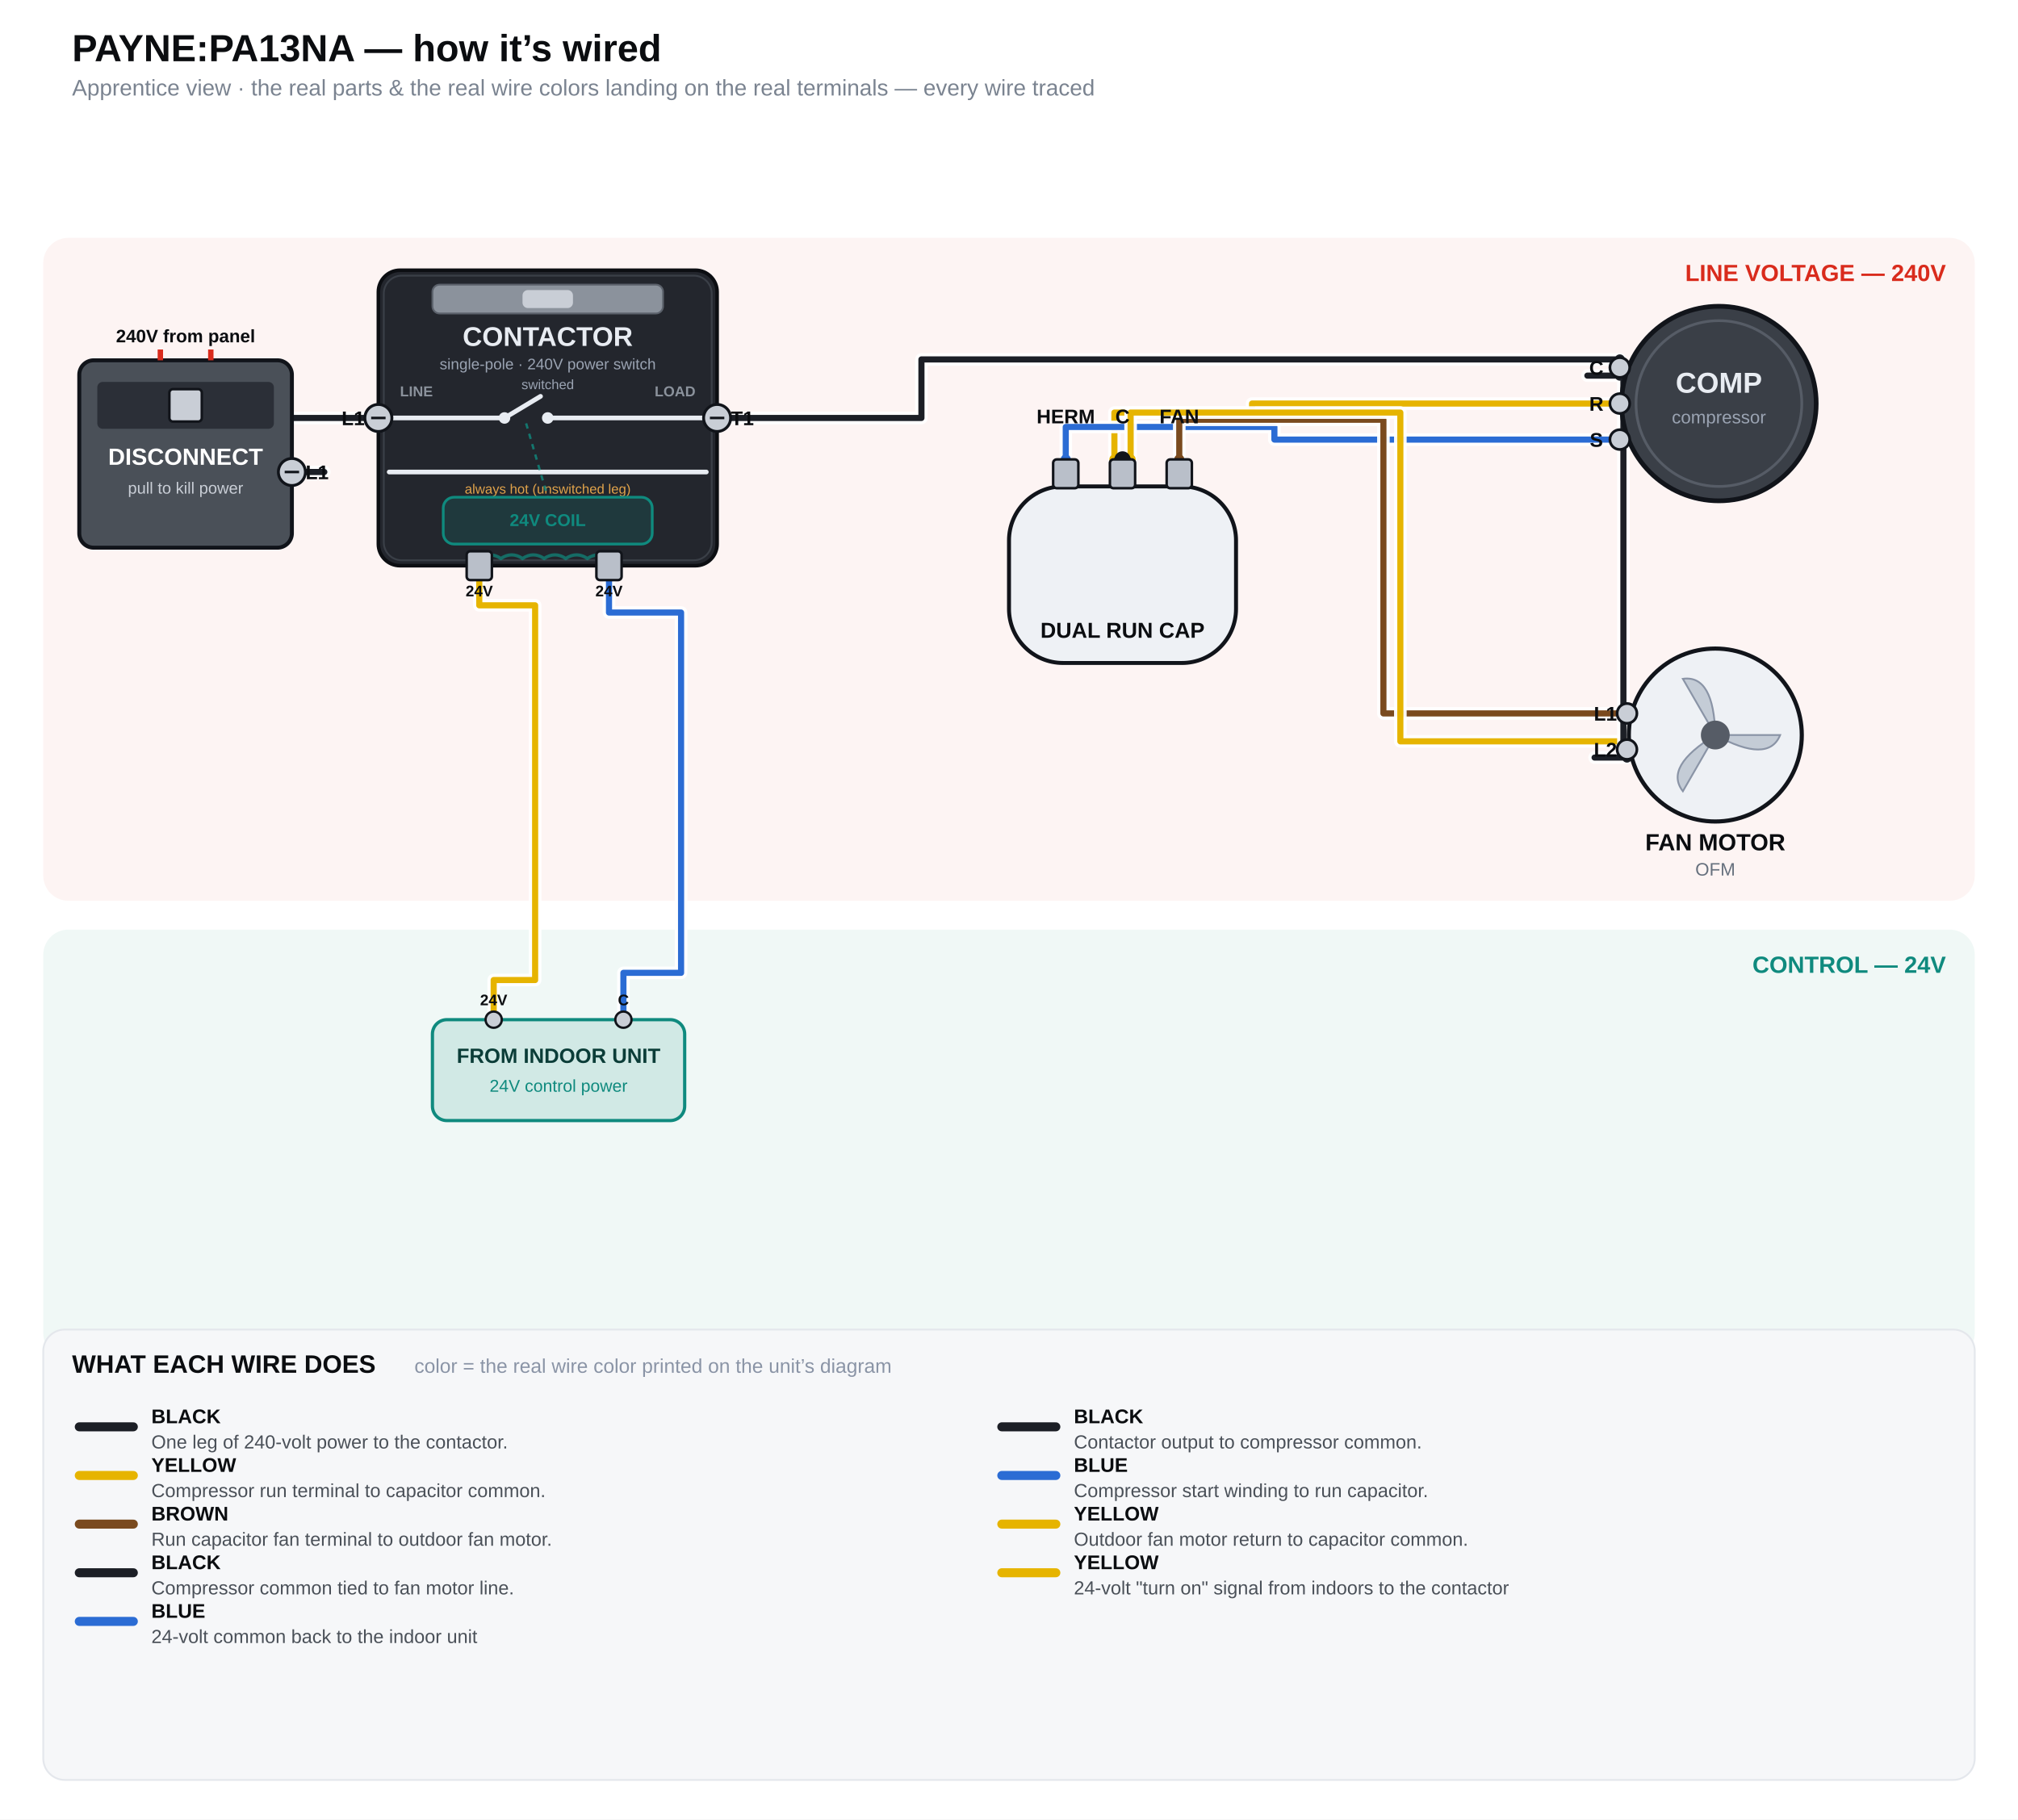
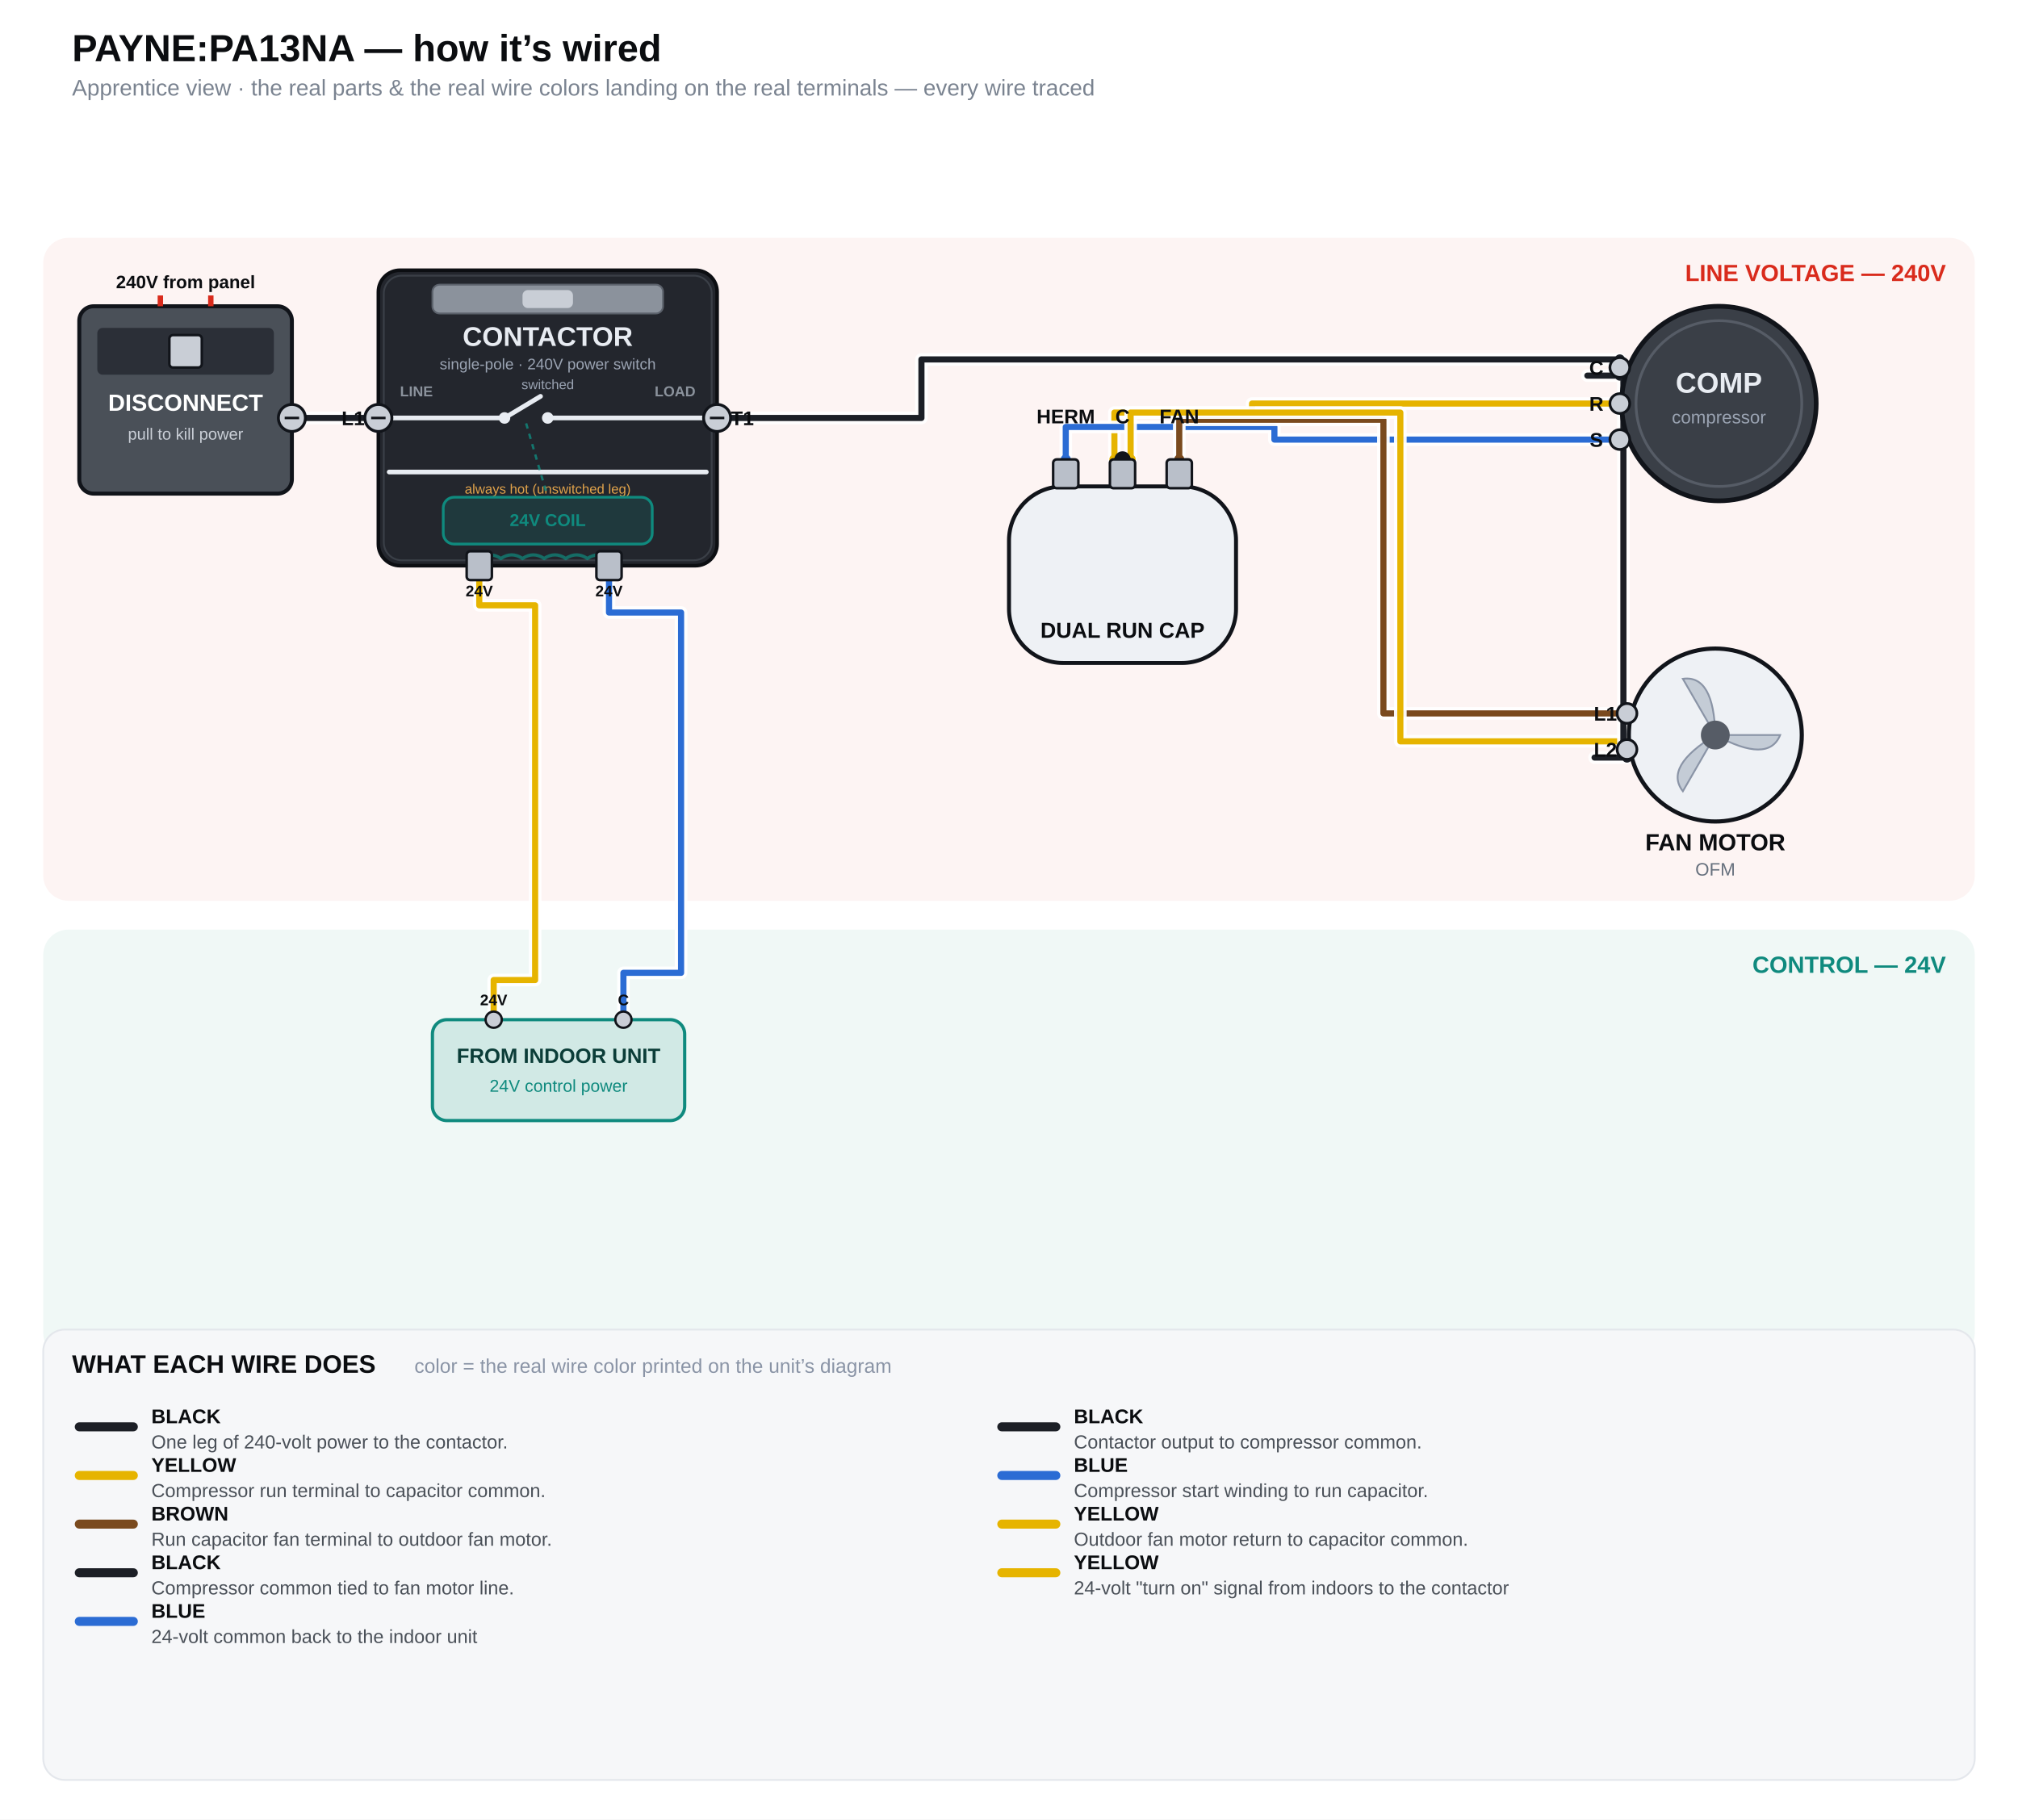
<svg xmlns="http://www.w3.org/2000/svg" width="1120" height="1010" viewBox="0 0 1120 1010" font-family="ui-sans-serif,system-ui,Arial,sans-serif">
  <rect x="0" y="0" width="1120" height="1010" fill="#ffffff" />
  <rect x="24" y="132" width="1072" height="368" rx="14" fill="#fdf4f3" />
  <rect x="24" y="516" width="1072" height="238" rx="14" fill="#f0f8f6" />
  <text x="40" y="34" font-size="21" font-weight="800" fill="#0b0d10">PAYNE:PA13NA — how it’s wired</text>
  <text x="40" y="53" font-size="12.5" fill="#7a8390">Apprentice view · the real parts &amp; the real wire colors landing on the real terminals — every wire traced</text>
  <text x="1080" y="156" text-anchor="end" font-size="13" font-weight="800" fill="#d92b1c">LINE VOLTAGE — 240V</text>
  <text x="1080" y="540" text-anchor="end" font-size="13" font-weight="800" fill="#0f8a7e">CONTROL — 24V</text>
-   <path d="M 162.0 262.0 L 180.0 262.0 L 150.0 262.0 L 150.0 232.0 L 192.0 232.0 L 210.0 232.0" fill="none" stroke="#ffffff" stroke-width="7" opacity="0.95" stroke-linejoin="round" stroke-linecap="round" />
-   <path data-conn="PWR/L1|CONT/11" d="M 162.0 262.0 L 180.0 262.0 L 150.0 262.0 L 150.0 232.0 L 192.0 232.0 L 210.0 232.0" fill="none" stroke="#1c1f26" stroke-width="3.4" stroke-linejoin="round" stroke-linecap="round" />
-   <circle cx="162.0" cy="262.0" r="2.8" fill="#1c1f26" />
+   <path d="M 162.0 232.0 L 180.0 232.0 L 150.0 232.0 L 150.0 232.0 L 192.0 232.0 L 210.0 232.0" fill="none" stroke="#ffffff" stroke-width="7" opacity="0.95" stroke-linejoin="round" stroke-linecap="round" />
+   <path data-conn="PWR/L1|CONT/11" d="M 162.0 232.0 L 180.0 232.0 L 150.0 232.0 L 150.0 232.0 L 192.0 232.0 L 210.0 232.0" fill="none" stroke="#1c1f26" stroke-width="3.4" stroke-linejoin="round" stroke-linecap="round" />
+   <circle cx="162.0" cy="232.0" r="2.8" fill="#1c1f26" />
  <circle cx="210.0" cy="232.0" r="2.8" fill="#1c1f26" />
  <path d="M 398.0 232.0 L 420.0 232.0 L 511.4 232.0 L 511.4 199.5 L 877.0 199.5 L 899.0 199.5" fill="none" stroke="#ffffff" stroke-width="7" opacity="0.95" stroke-linejoin="round" stroke-linecap="round" />
  <path data-conn="CONT/21|COMP/C" d="M 398.0 232.0 L 420.0 232.0 L 511.4 232.0 L 511.4 199.5 L 877.0 199.5 L 899.0 199.5" fill="none" stroke="#1c1f26" stroke-width="3.4" stroke-linejoin="round" stroke-linecap="round" />
  <circle cx="398.0" cy="232.0" r="2.8" fill="#1c1f26" />
  <circle cx="899.0" cy="199.5" r="2.8" fill="#1c1f26" />
  <path d="M 899.0 224.0 L 873.0 224.0 L 694.9 224.0 L 694.9 229.0 L 618.5 229.0 L 618.5 255.0" fill="none" stroke="#ffffff" stroke-width="7" opacity="0.95" stroke-linejoin="round" stroke-linecap="round" />
  <path data-conn="COMP/R|CAP/C" d="M 899.0 224.0 L 873.0 224.0 L 694.9 224.0 L 694.9 229.0 L 618.5 229.0 L 618.5 255.0" fill="none" stroke="#e6b400" stroke-width="3.4" stroke-linejoin="round" stroke-linecap="round" />
  <circle cx="899.0" cy="224.0" r="2.8" fill="#e6b400" />
  <circle cx="618.5" cy="255.0" r="2.8" fill="#e6b400" />
  <path d="M 899.0 244.0 L 881.0 244.0 L 707.3 244.0 L 707.3 237.0 L 591.5 237.0 L 591.5 255.0" fill="none" stroke="#ffffff" stroke-width="7" opacity="0.95" stroke-linejoin="round" stroke-linecap="round" />
  <path data-conn="COMP/S|CAP/H" d="M 899.0 244.0 L 881.0 244.0 L 707.3 244.0 L 707.3 237.0 L 591.5 237.0 L 591.5 255.0" fill="none" stroke="#2b6cd4" stroke-width="3.4" stroke-linejoin="round" stroke-linecap="round" />
  <circle cx="899.0" cy="244.0" r="2.8" fill="#2b6cd4" />
  <circle cx="591.5" cy="255.0" r="2.8" fill="#2b6cd4" />
  <path d="M 654.5 255.0 L 654.5 233.0 L 767.8 233.0 L 767.8 396.0 L 881.0 396.0 L 903.0 396.0" fill="none" stroke="#ffffff" stroke-width="7" opacity="0.95" stroke-linejoin="round" stroke-linecap="round" />
  <path data-conn="CAP/F|OFM/L1" d="M 654.5 255.0 L 654.5 233.0 L 767.8 233.0 L 767.8 396.0 L 881.0 396.0 L 903.0 396.0" fill="none" stroke="#7a4a1e" stroke-width="3.4" stroke-linejoin="round" stroke-linecap="round" />
  <circle cx="654.5" cy="255.0" r="2.8" fill="#7a4a1e" />
  <circle cx="903.0" cy="396.0" r="2.8" fill="#7a4a1e" />
  <path d="M 903.0 411.5 L 877.0 411.5 L 777.2 411.5 L 777.2 229.0 L 627.5 229.0 L 627.5 255.0" fill="none" stroke="#ffffff" stroke-width="7" opacity="0.95" stroke-linejoin="round" stroke-linecap="round" />
  <path data-conn="OFM/L2|CAP/C" d="M 903.0 411.5 L 877.0 411.5 L 777.2 411.5 L 777.2 229.0 L 627.5 229.0 L 627.5 255.0" fill="none" stroke="#e6b400" stroke-width="3.4" stroke-linejoin="round" stroke-linecap="round" />
  <circle cx="903.0" cy="411.5" r="2.8" fill="#e6b400" />
  <circle cx="627.5" cy="255.0" r="2.8" fill="#e6b400" />
  <path d="M 899.0 208.5 L 881.0 208.5 L 901.0 208.5 L 901.0 420.5 L 885.0 420.5 L 903.0 420.5" fill="none" stroke="#ffffff" stroke-width="7" opacity="0.95" stroke-linejoin="round" stroke-linecap="round" />
  <path data-conn="COMP/C|OFM/L2" d="M 899.0 208.5 L 881.0 208.5 L 901.0 208.5 L 901.0 420.5 L 885.0 420.5 L 903.0 420.5" fill="none" stroke="#1c1f26" stroke-width="3.4" stroke-linejoin="round" stroke-linecap="round" />
  <circle cx="899.0" cy="208.5" r="2.8" fill="#1c1f26" />
  <circle cx="903.0" cy="420.5" r="2.8" fill="#1c1f26" />
  <path d="M 274.0 566.0 L 274.0 544.0 L 297.0 544.0 L 297.0 336.0 L 266.0 336.0 L 266.0 314.0" fill="none" stroke="#ffffff" stroke-width="7" opacity="0.95" stroke-linejoin="round" stroke-linecap="round" />
  <path data-conn="IDU/R|CONT/COIL1" d="M 274.0 566.0 L 274.0 544.0 L 297.0 544.0 L 297.0 336.0 L 266.0 336.0 L 266.0 314.0" fill="none" stroke="#e6b400" stroke-width="3.4" stroke-linejoin="round" stroke-linecap="round" />
  <circle cx="274.0" cy="566.0" r="2.8" fill="#e6b400" />
  <circle cx="266.0" cy="314.0" r="2.8" fill="#e6b400" />
  <path d="M 338.0 314.0 L 338.0 340.0 L 378.0 340.0 L 378.0 540.0 L 346.0 540.0 L 346.0 566.0" fill="none" stroke="#ffffff" stroke-width="7" opacity="0.95" stroke-linejoin="round" stroke-linecap="round" />
  <path data-conn="CONT/COIL2|IDU/C" d="M 338.0 314.0 L 338.0 340.0 L 378.0 340.0 L 378.0 540.0 L 346.0 540.0 L 346.0 566.0" fill="none" stroke="#2b6cd4" stroke-width="3.4" stroke-linejoin="round" stroke-linecap="round" />
  <circle cx="338.0" cy="314.0" r="2.8" fill="#2b6cd4" />
  <circle cx="346.0" cy="566.0" r="2.8" fill="#2b6cd4" />
  <line x1="899.0" y1="199.5" x2="899.0" y2="208.5" stroke="#11141a" stroke-width="2" />
  <circle cx="899.0" cy="204.0" r="4.5" fill="#11141a" />
  <line x1="618.5" y1="255.0" x2="627.5" y2="255.0" stroke="#11141a" stroke-width="2" />
  <circle cx="623.0" cy="255.0" r="4.5" fill="#11141a" />
  <line x1="903.0" y1="411.5" x2="903.0" y2="420.5" stroke="#11141a" stroke-width="2" />
  <circle cx="903.0" cy="416.0" r="4.5" fill="#11141a" />
  <g data-part="PWR">
-     <rect x="44.0" y="200.0" width="118" height="104" rx="8" fill="#4a5058" stroke="#11141a" stroke-width="2.2" />
-     <rect x="54.0" y="212.0" width="98" height="26" rx="3" fill="#2b2f37" />
-     <rect x="94.0" y="216.0" width="18" height="18" rx="2" fill="#c9ced6" stroke="#11141a" stroke-width="1.4" />
-     <text x="103.0" y="258.0" text-anchor="middle" font-size="13" font-weight="800" fill="#fff">DISCONNECT</text>
-     <text x="103.0" y="274.0" text-anchor="middle" font-size="9" fill="#c9ced6">pull to kill power</text>
-     <text x="103.0" y="190.0" text-anchor="middle" font-size="10" font-weight="700" fill="#0b0d10">240V from panel</text>
-     <line x1="89.0" y1="200.0" x2="89.0" y2="194.0" stroke="#d92b1c" stroke-width="3" />
-     <line x1="117.0" y1="200.0" x2="117.0" y2="194.0" stroke="#d92b1c" stroke-width="3" />
-     <circle cx="162.0" cy="262.0" r="7.5" fill="#c9ced6" stroke="#11141a" stroke-width="1.6" />
-     <line x1="158.0" y1="262.0" x2="166.0" y2="262.0" stroke="#11141a" stroke-width="1.4" />
-     <text x="176.0" y="266.0" text-anchor="middle" font-size="11" font-weight="700" fill="#0b0d10">L1</text>
+     <rect x="44.0" y="170.0" width="118" height="104" rx="8" fill="#4a5058" stroke="#11141a" stroke-width="2.2" />
+     <rect x="54.0" y="182.0" width="98" height="26" rx="3" fill="#2b2f37" />
+     <rect x="94.0" y="186.0" width="18" height="18" rx="2" fill="#c9ced6" stroke="#11141a" stroke-width="1.4" />
+     <text x="103.0" y="228.0" text-anchor="middle" font-size="13" font-weight="800" fill="#fff">DISCONNECT</text>
+     <text x="103.0" y="244.0" text-anchor="middle" font-size="9" fill="#c9ced6">pull to kill power</text>
+     <text x="103.0" y="160.0" text-anchor="middle" font-size="10" font-weight="700" fill="#0b0d10">240V from panel</text>
+     <line x1="89.0" y1="170.0" x2="89.0" y2="164.0" stroke="#d92b1c" stroke-width="3" />
+     <line x1="117.0" y1="170.0" x2="117.0" y2="164.0" stroke="#d92b1c" stroke-width="3" />
+     <circle cx="162.0" cy="232.0" r="7.5" fill="#c9ced6" stroke="#11141a" stroke-width="1.6" />
+     <line x1="158.0" y1="232.0" x2="166.0" y2="232.0" stroke="#11141a" stroke-width="1.4" />
  </g>
  <g data-part="CONT">
    <rect x="210.0" y="150.0" width="188" height="164" rx="12" fill="#23262d" stroke="#0c0e12" stroke-width="2" />
    <rect x="213.0" y="153.0" width="182" height="158" rx="10" fill="none" stroke="#3a3f47" stroke-width="1" />
    <rect x="240.0" y="158.0" width="128" height="16" rx="4" fill="#8b929c" stroke="#5b616b" stroke-width="1" />
    <rect x="290.0" y="161.0" width="28" height="10" rx="3" fill="#c9ced6" />
    <text x="304.0" y="192.0" text-anchor="middle" font-size="15" font-weight="800" fill="#e8ecf2">CONTACTOR</text>
    <text x="304.0" y="205.0" text-anchor="middle" font-size="8.5" fill="#9aa3b2">single-pole · 240V power switch</text>
    <text x="222.0" y="220.0" font-size="8" font-weight="700" fill="#8b929c">LINE</text>
    <text x="386.0" y="220.0" text-anchor="end" font-size="8" font-weight="700" fill="#8b929c">LOAD</text>
    <line x1="216.0" y1="232.0" x2="280.0" y2="232.0" stroke="#e8ecf2" stroke-width="2.6" stroke-linecap="round" />
    <circle cx="280.0" cy="232.0" r="3.2" fill="#e8ecf2" />
    <line x1="280.0" y1="232.0" x2="300.0" y2="220.0" stroke="#e8ecf2" stroke-width="2.6" stroke-linecap="round" />
    <circle cx="304.0" cy="232.0" r="3.2" fill="#e8ecf2" />
    <line x1="304.0" y1="232.0" x2="392.0" y2="232.0" stroke="#e8ecf2" stroke-width="2.6" stroke-linecap="round" />
    <text x="304.0" y="216.0" text-anchor="middle" font-size="7.5" fill="#9aa3b2">switched</text>
    <line x1="216.0" y1="262.0" x2="392.0" y2="262.0" stroke="#e8ecf2" stroke-width="2.6" stroke-linecap="round" />
    <text x="304.0" y="274.0" text-anchor="middle" font-size="7.5" fill="#e0a24a">always hot (unswitched leg)</text>
    <rect x="246.0" y="276.0" width="116" height="26" rx="6" fill="#0f8a7e" fill-opacity="0.20" stroke="#0f8a7e" stroke-width="1.5" />
    <text x="304.0" y="292.0" text-anchor="middle" font-size="9.5" font-weight="800" fill="#0f8a7e">24V COIL</text>
    <path d="M 266.0 310.0 Q 272.0 306.0 278.0 310.0 Q 284.0 306.0 290.0 310.0 Q 296.0 306.0 302.0 310.0 Q 308.0 306.0 314.0 310.0 Q 320.0 306.0 326.0 310.0 Q 332.0 306.0 338.0 310.0" fill="none" stroke="#0f8a7e" stroke-width="1.8" opacity="0.7" />
    <line x1="292.0" y1="235.0" x2="304.0" y2="276.0" stroke="#0f8a7e" stroke-width="1.3" stroke-dasharray="3 3" opacity="0.8" />
    <circle cx="210.0" cy="232.0" r="7.5" fill="#c9ced6" stroke="#11141a" stroke-width="1.6" />
    <line x1="206.0" y1="232.0" x2="214.0" y2="232.0" stroke="#11141a" stroke-width="1.4" />
    <text x="196.0" y="236.0" text-anchor="middle" font-size="11" font-weight="700" fill="#0b0d10">L1</text>
    <circle cx="398.0" cy="232.0" r="7.5" fill="#c9ced6" stroke="#11141a" stroke-width="1.6" />
    <line x1="394.0" y1="232.0" x2="402.0" y2="232.0" stroke="#11141a" stroke-width="1.4" />
    <text x="412.0" y="236.0" text-anchor="middle" font-size="11" font-weight="700" fill="#0b0d10">T1</text>
    <rect x="259.0" y="306.0" width="14" height="16" rx="2" fill="#b9bfc9" stroke="#11141a" stroke-width="1.4" />
    <text x="266.0" y="331.0" text-anchor="middle" font-size="8.5" font-weight="700" fill="#0b0d10">24V</text>
    <rect x="331.0" y="306.0" width="14" height="16" rx="2" fill="#b9bfc9" stroke="#11141a" stroke-width="1.4" />
    <text x="338.0" y="331.0" text-anchor="middle" font-size="8.5" font-weight="700" fill="#0b0d10">24V</text>
  </g>
  <g data-part="COMP">
    <circle cx="954.0" cy="224.0" r="54" fill="#3a3f47" stroke="#11141a" stroke-width="2.6" />
    <circle cx="954.0" cy="224.0" r="46" fill="none" stroke="#565c66" stroke-width="1.5" />
    <text x="954.0" y="218.0" text-anchor="middle" font-size="16" font-weight="800" fill="#e8ecf2">COMP</text>
    <text x="954.0" y="235.0" text-anchor="middle" font-size="10" fill="#9aa3b2">compressor</text>
    <circle cx="899.0" cy="204.0" r="5.5" fill="#c9ced6" stroke="#11141a" stroke-width="1.5" />
    <text x="886.0" y="208.0" text-anchor="middle" font-size="11" font-weight="700" fill="#0b0d10">C</text>
    <circle cx="899.0" cy="224.0" r="5.5" fill="#c9ced6" stroke="#11141a" stroke-width="1.5" />
    <text x="886.0" y="228.0" text-anchor="middle" font-size="11" font-weight="700" fill="#0b0d10">R</text>
    <circle cx="899.0" cy="244.0" r="5.5" fill="#c9ced6" stroke="#11141a" stroke-width="1.5" />
    <text x="886.0" y="248.0" text-anchor="middle" font-size="11" font-weight="700" fill="#0b0d10">S</text>
  </g>
  <g data-part="CAP">
    <rect x="560.0" y="270.0" width="126" height="98" rx="30" fill="#eef1f5" stroke="#11141a" stroke-width="2.2" />
    <text x="623.0" y="354.0" text-anchor="middle" font-size="12" font-weight="800" fill="#0b0d10">DUAL RUN CAP</text>
    <rect x="584.5" y="255.0" width="14" height="16" rx="2" fill="#b9bfc9" stroke="#11141a" stroke-width="1.4" />
    <text x="591.5" y="235.0" text-anchor="middle" font-size="11" font-weight="700" fill="#0b0d10">HERM</text>
    <rect x="616.0" y="255.0" width="14" height="16" rx="2" fill="#b9bfc9" stroke="#11141a" stroke-width="1.4" />
    <text x="623.0" y="235.0" text-anchor="middle" font-size="11" font-weight="700" fill="#0b0d10">C</text>
    <rect x="647.5" y="255.0" width="14" height="16" rx="2" fill="#b9bfc9" stroke="#11141a" stroke-width="1.4" />
    <text x="654.5" y="235.0" text-anchor="middle" font-size="11" font-weight="700" fill="#0b0d10">FAN</text>
  </g>
  <g data-part="OFM">
    <circle cx="952.0" cy="408.0" r="48" fill="#eef1f5" stroke="#11141a" stroke-width="2.3" />
    <path d="M 952.0 408.0 Q 981.5 424.1 988.0 408.0 Z" fill="#c4ccd6" stroke="#8a94a6" stroke-width="1" />
    <path d="M 952.0 408.0 Q 923.3 425.5 934.0 439.2 Z" fill="#c4ccd6" stroke="#8a94a6" stroke-width="1" />
    <path d="M 952.0 408.0 Q 951.2 374.4 934.0 376.8 Z" fill="#c4ccd6" stroke="#8a94a6" stroke-width="1" />
    <circle cx="952.0" cy="408.0" r="8" fill="#565c66" />
    <text x="952.0" y="472.0" text-anchor="middle" font-size="13" font-weight="800" fill="#0b0d10">FAN MOTOR</text>
    <text x="952.0" y="486.0" text-anchor="middle" font-size="10" fill="#66707d">OFM</text>
    <circle cx="903.0" cy="396.0" r="5.5" fill="#c9ced6" stroke="#11141a" stroke-width="1.5" />
    <text x="891.0" y="400.0" text-anchor="middle" font-size="11" font-weight="700" fill="#0b0d10">L1</text>
    <circle cx="903.0" cy="416.0" r="5.5" fill="#c9ced6" stroke="#11141a" stroke-width="1.5" />
    <text x="891.0" y="420.0" text-anchor="middle" font-size="11" font-weight="700" fill="#0b0d10">L2</text>
  </g>
  <g data-part="IDU">
    <rect x="240.0" y="566.0" width="140" height="56" rx="8" fill="#0f8a7e" fill-opacity="0.14" stroke="#0f8a7e" stroke-width="1.8" />
    <text x="310.0" y="590.0" text-anchor="middle" font-size="11.5" font-weight="800" fill="#0b3d38">FROM INDOOR UNIT</text>
    <text x="310.0" y="606.0" text-anchor="middle" font-size="9.5" fill="#0f8a7e">24V control power</text>
    <circle cx="274.0" cy="566.0" r="4.5" fill="#c9ced6" stroke="#11141a" stroke-width="1.3" />
    <text x="274.0" y="558.0" text-anchor="middle" font-size="8.5" font-weight="700" fill="#0b0d10">24V</text>
    <circle cx="346.0" cy="566.0" r="4.5" fill="#c9ced6" stroke="#11141a" stroke-width="1.3" />
    <text x="346.0" y="558.0" text-anchor="middle" font-size="8.5" font-weight="700" fill="#0b0d10">C</text>
  </g>
  <rect x="24" y="738.0" width="1072" height="250" rx="12" fill="#f6f7f9" stroke="#e4e7ec" stroke-width="1" />
  <text x="40" y="762.0" font-size="14" font-weight="800" fill="#0b0d10">WHAT EACH WIRE DOES</text>
  <text x="230" y="762.0" font-size="11" fill="#8a94a6">color = the real wire color printed on the unit’s diagram</text>
  <line x1="44.0" y1="792.0" x2="74.0" y2="792.0" stroke="#1c1f26" stroke-width="5" stroke-linecap="round" />
  <text x="84.0" y="790.0" font-size="11" font-weight="700" fill="#0b0d10">BLACK</text>
  <text x="84.0" y="804.0" font-size="10.5" fill="#4a5058">One leg of 240-volt power to the contactor.</text>
  <line x1="556.0" y1="792.0" x2="586.0" y2="792.0" stroke="#1c1f26" stroke-width="5" stroke-linecap="round" />
  <text x="596.0" y="790.0" font-size="11" font-weight="700" fill="#0b0d10">BLACK</text>
  <text x="596.0" y="804.0" font-size="10.5" fill="#4a5058">Contactor output to compressor common.</text>
  <line x1="44.0" y1="819.0" x2="74.0" y2="819.0" stroke="#e6b400" stroke-width="5" stroke-linecap="round" />
  <text x="84.0" y="817.0" font-size="11" font-weight="700" fill="#0b0d10">YELLOW</text>
  <text x="84.0" y="831.0" font-size="10.5" fill="#4a5058">Compressor run terminal to capacitor common.</text>
  <line x1="556.0" y1="819.0" x2="586.0" y2="819.0" stroke="#2b6cd4" stroke-width="5" stroke-linecap="round" />
  <text x="596.0" y="817.0" font-size="11" font-weight="700" fill="#0b0d10">BLUE</text>
  <text x="596.0" y="831.0" font-size="10.5" fill="#4a5058">Compressor start winding to run capacitor.</text>
  <line x1="44.0" y1="846.0" x2="74.0" y2="846.0" stroke="#7a4a1e" stroke-width="5" stroke-linecap="round" />
  <text x="84.0" y="844.0" font-size="11" font-weight="700" fill="#0b0d10">BROWN</text>
  <text x="84.0" y="858.0" font-size="10.5" fill="#4a5058">Run capacitor fan terminal to outdoor fan motor.</text>
  <line x1="556.0" y1="846.0" x2="586.0" y2="846.0" stroke="#e6b400" stroke-width="5" stroke-linecap="round" />
  <text x="596.0" y="844.0" font-size="11" font-weight="700" fill="#0b0d10">YELLOW</text>
  <text x="596.0" y="858.0" font-size="10.5" fill="#4a5058">Outdoor fan motor return to capacitor common.</text>
  <line x1="44.0" y1="873.0" x2="74.0" y2="873.0" stroke="#1c1f26" stroke-width="5" stroke-linecap="round" />
  <text x="84.0" y="871.0" font-size="11" font-weight="700" fill="#0b0d10">BLACK</text>
  <text x="84.0" y="885.0" font-size="10.5" fill="#4a5058">Compressor common tied to fan motor line.</text>
  <line x1="556.0" y1="873.0" x2="586.0" y2="873.0" stroke="#e6b400" stroke-width="5" stroke-linecap="round" />
  <text x="596.0" y="871.0" font-size="11" font-weight="700" fill="#0b0d10">YELLOW</text>
  <text x="596.0" y="885.0" font-size="10.5" fill="#4a5058">24-volt "turn on" signal from indoors to the contactor</text>
  <line x1="44.0" y1="900.0" x2="74.0" y2="900.0" stroke="#2b6cd4" stroke-width="5" stroke-linecap="round" />
  <text x="84.0" y="898.0" font-size="11" font-weight="700" fill="#0b0d10">BLUE</text>
  <text x="84.0" y="912.0" font-size="10.5" fill="#4a5058">24-volt common back to the indoor unit</text>
</svg>
